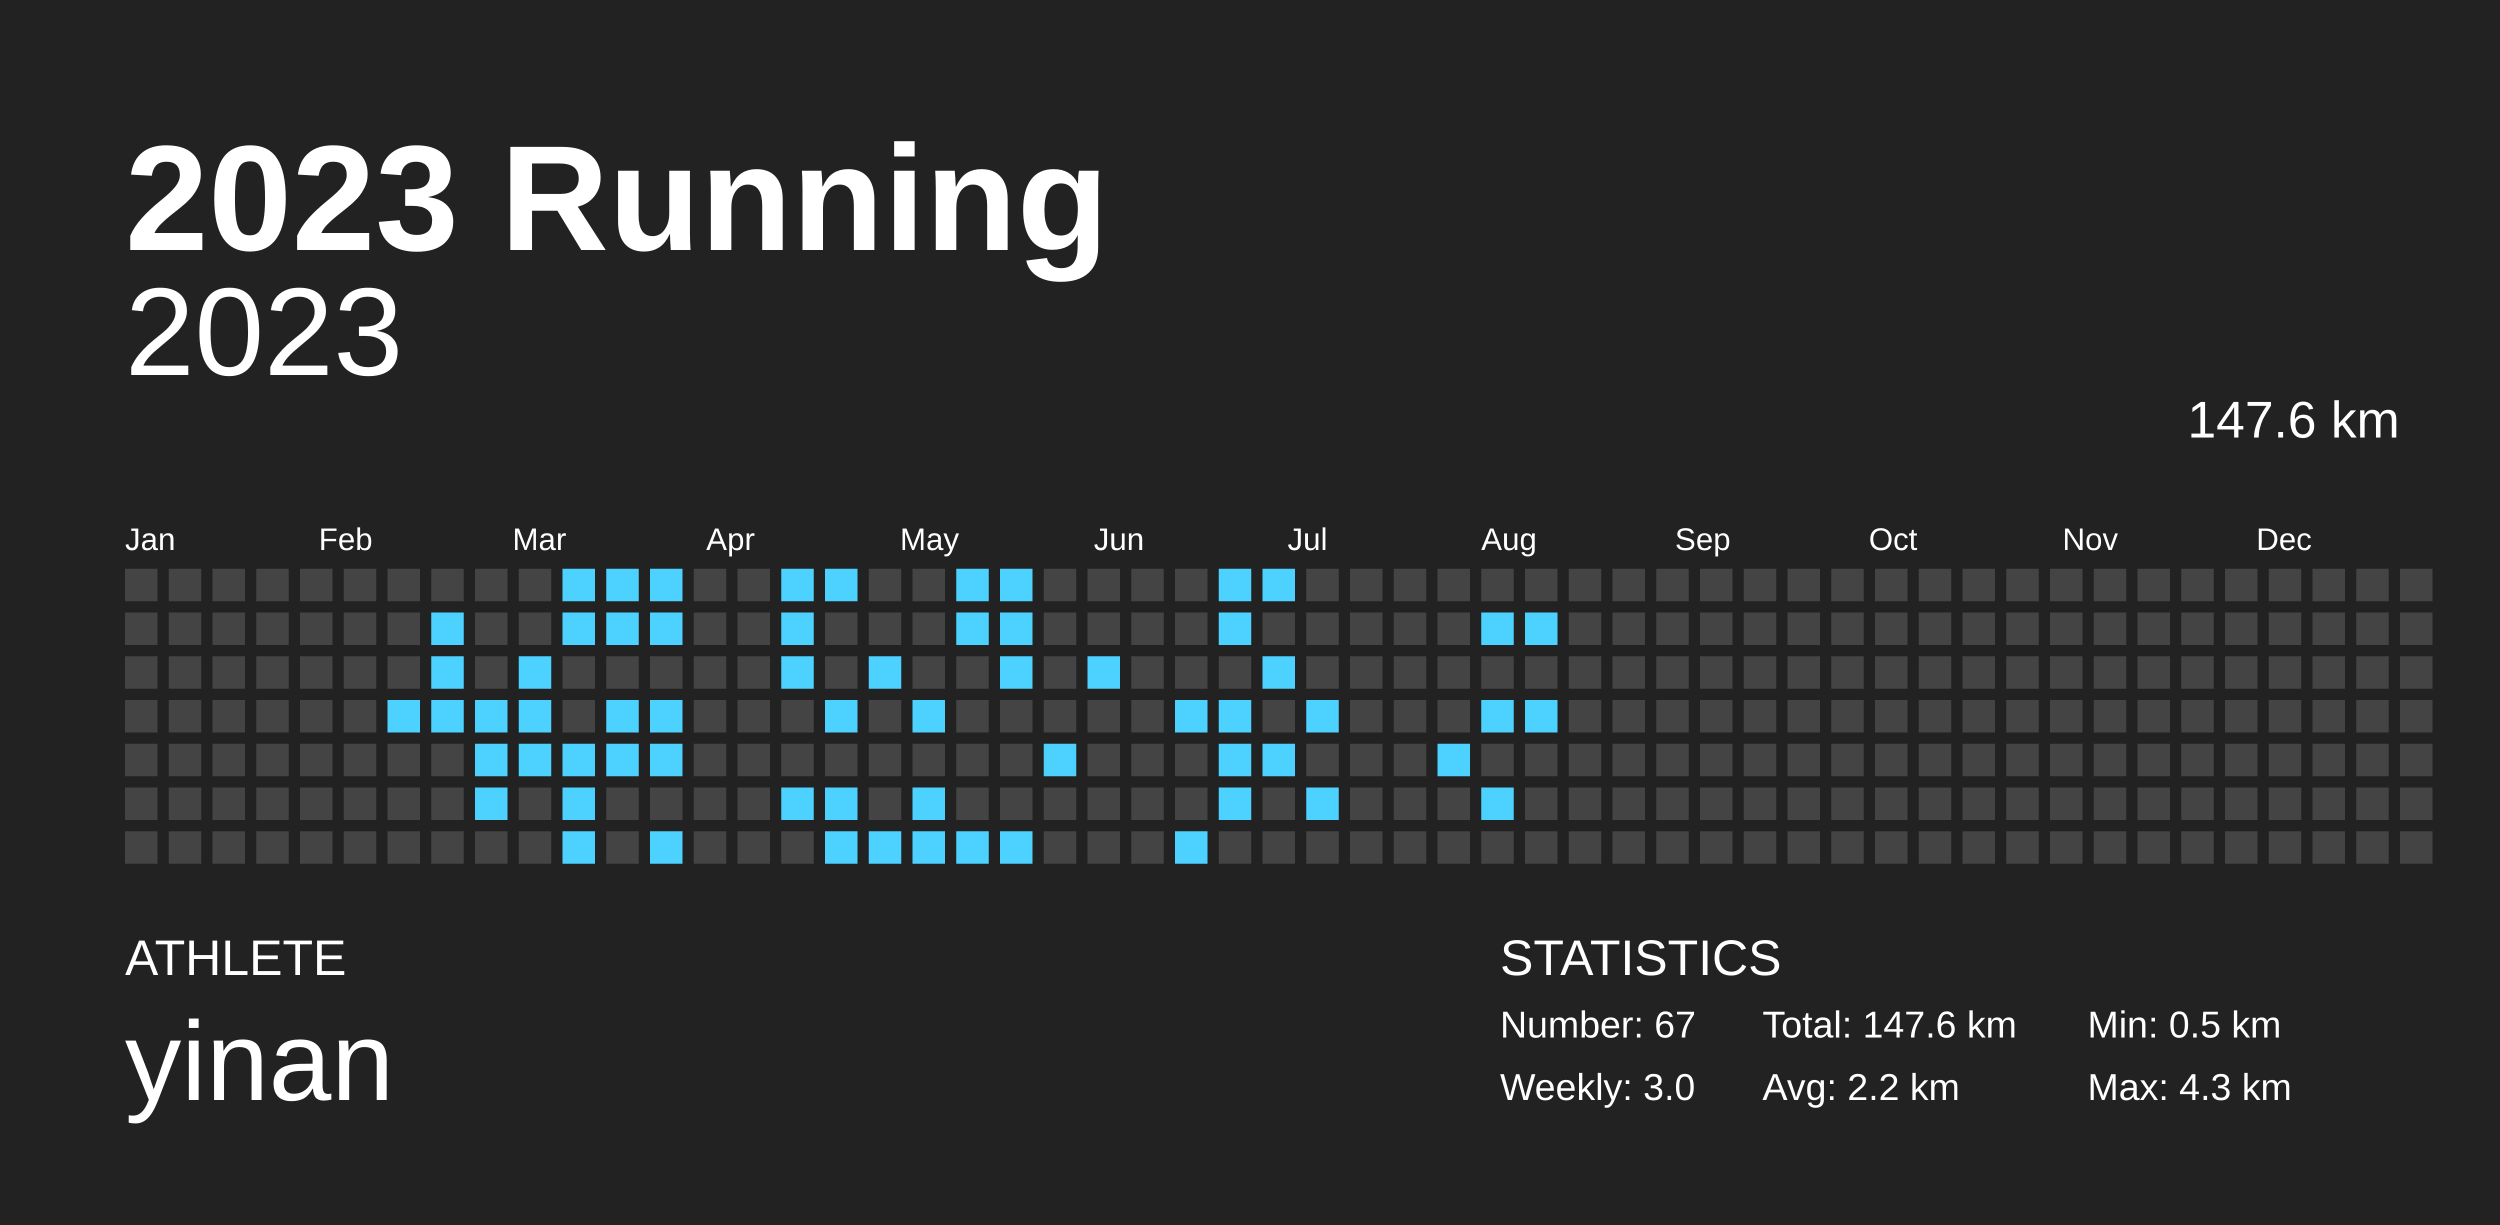
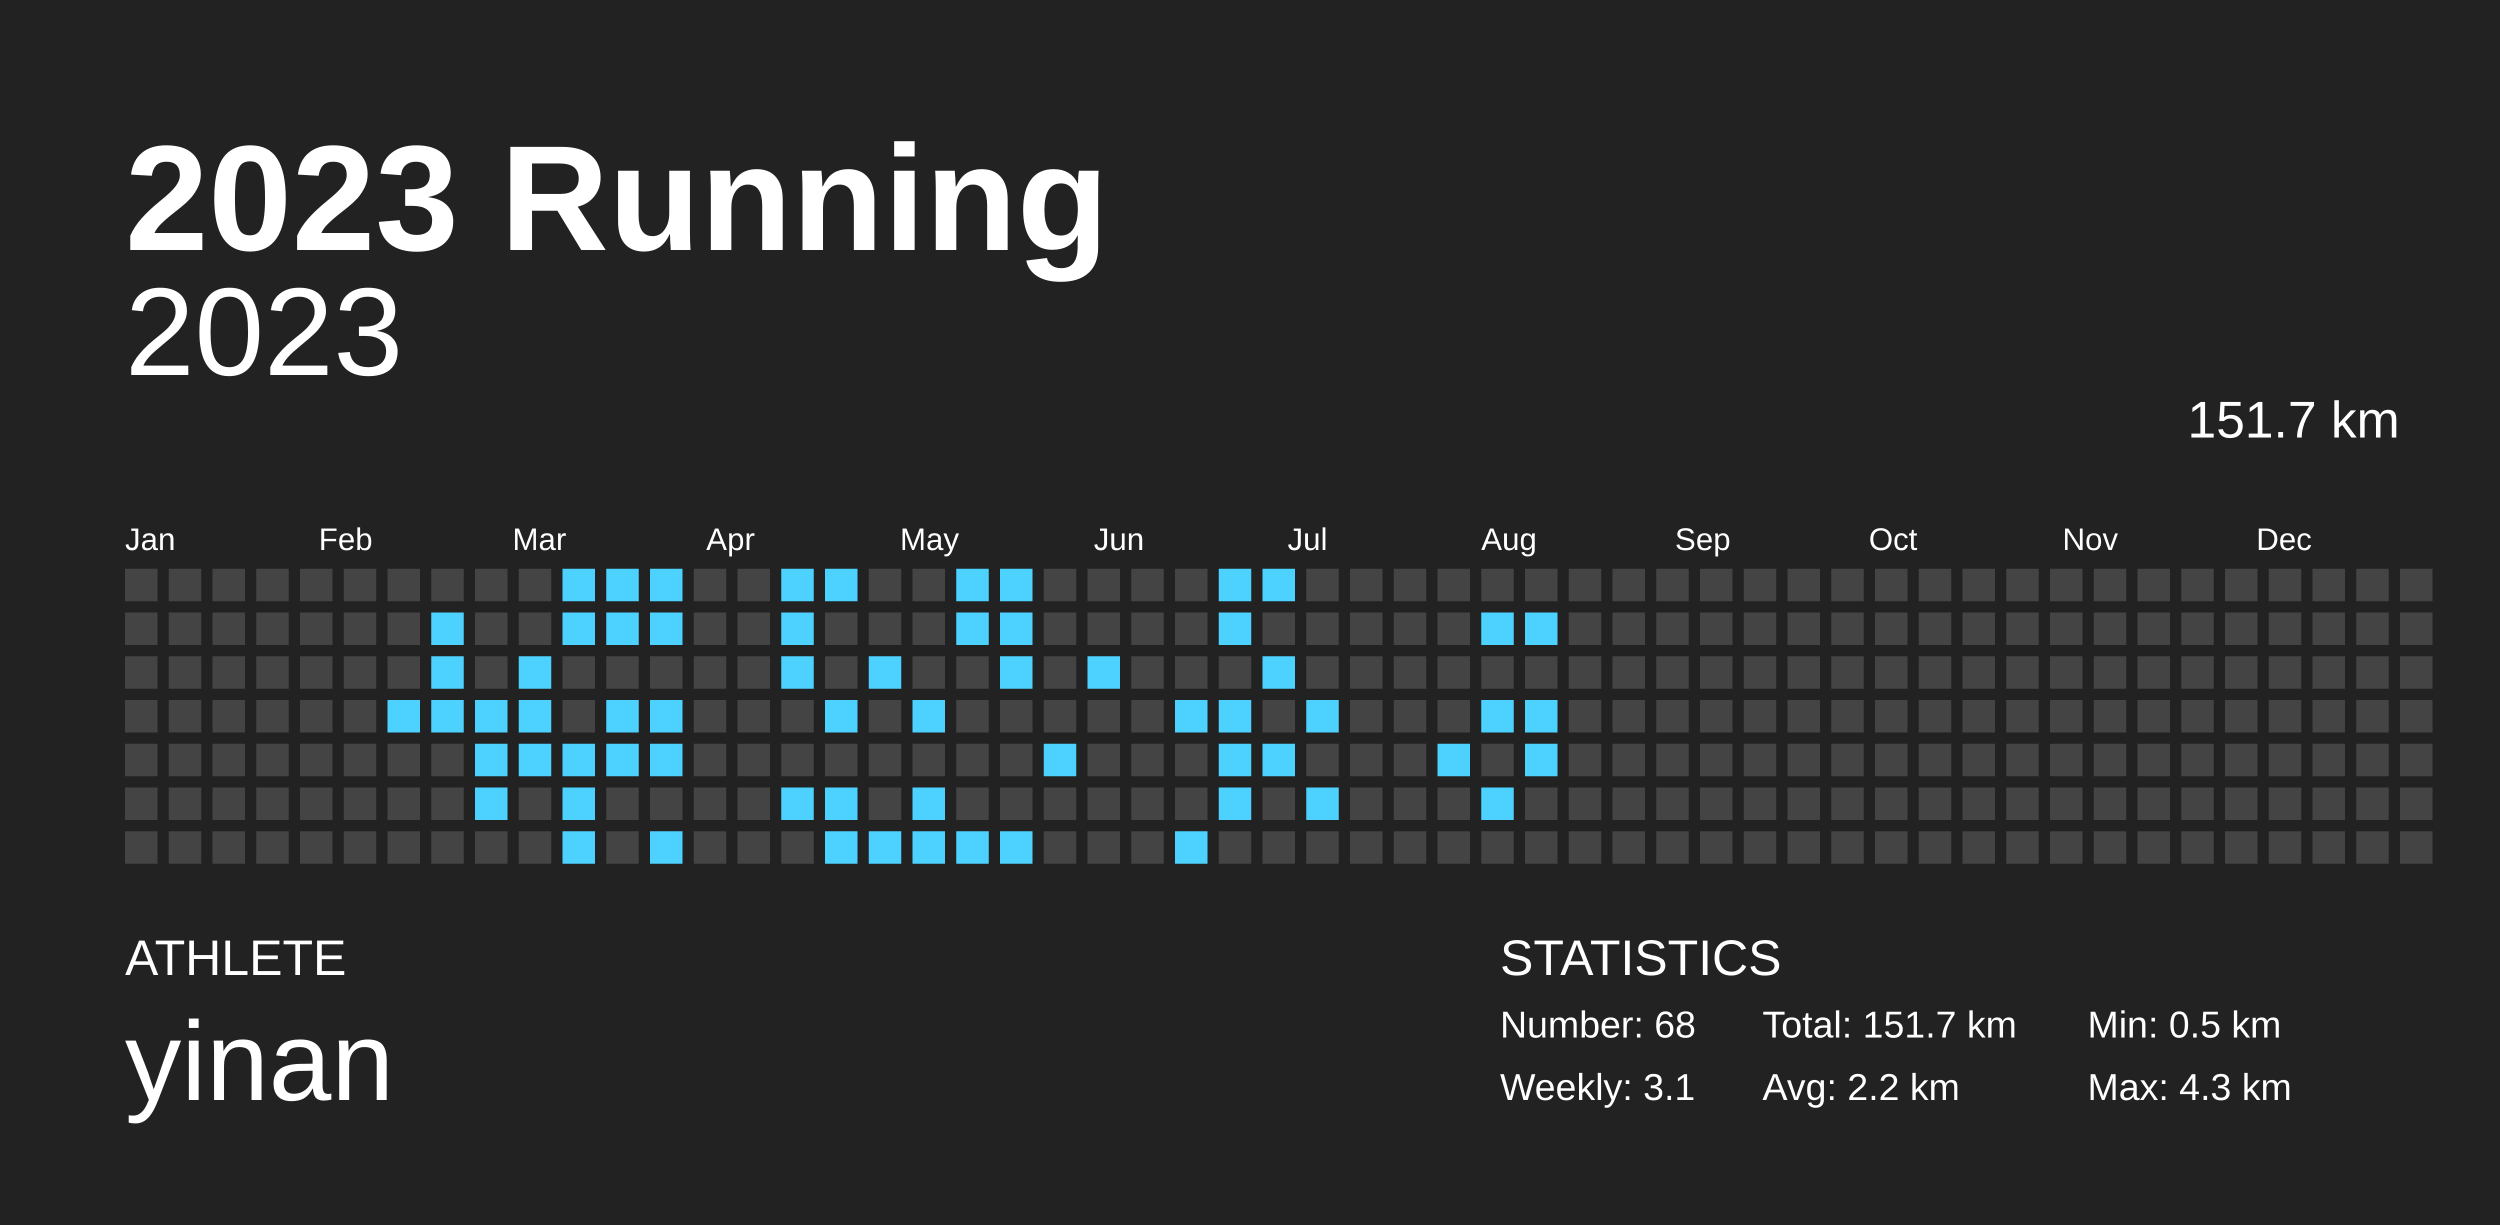
<svg xmlns="http://www.w3.org/2000/svg" baseProfile="full" height="98mm" version="1.1" viewBox="0,0,200,98" width="200mm">
  <defs />
  <rect fill="#222222" height="98" width="200" x="0" y="0" />
  <text fill="#FFFFFF" style="font-size:12px; font-family:Arial; font-weight:bold;" x="10" y="20">2023 Running</text>
  <text fill="#FFFFFF" style="font-size:4px; font-family:Arial" x="10" y="78">ATHLETE</text>
  <text fill="#FFFFFF" style="font-size:9px; font-family:Arial" x="10" y="88">yinan</text>
  <text fill="#FFFFFF" style="font-size:4px; font-family:Arial" x="120" y="78">STATISTICS</text>
-   <text fill="#FFFFFF" style="font-size:3px; font-family:Arial" x="120" y="83">Number: 67</text>
-   <text fill="#FFFFFF" style="font-size:3px; font-family:Arial" x="120" y="88">Weekly: 3.0</text>
-   <text fill="#FFFFFF" style="font-size:3px; font-family:Arial" x="141" y="83">Total: 147.6 km</text>
+   <text fill="#FFFFFF" style="font-size:3px; font-family:Arial" x="120" y="83">Number: 68</text>
+   <text fill="#FFFFFF" style="font-size:3px; font-family:Arial" x="120" y="88">Weekly: 3.1</text>
+   <text fill="#FFFFFF" style="font-size:3px; font-family:Arial" x="141" y="83">Total: 151.7 km</text>
  <text fill="#FFFFFF" style="font-size:3px; font-family:Arial" x="141" y="88">Avg: 2.2 km</text>
  <text fill="#FFFFFF" style="font-size:3px; font-family:Arial" x="167" y="83">Min: 0.5 km</text>
  <text fill="#FFFFFF" style="font-size:3px; font-family:Arial" x="167" y="88">Max: 4.3 km</text>
  <text alignment-baseline="hanging" fill="#FFFFFF" style="font-size:10.0px; font-family:Arial;" x="10" y="30">2023</text>
-   <text alignment-baseline="hanging" fill="#FFFFFF" style="font-size:4.125px; font-family:Arial;" x="175" y="35">147.6 km</text>
+   <text alignment-baseline="hanging" fill="#FFFFFF" style="font-size:4.125px; font-family:Arial;" x="175" y="35">151.7 km</text>
  <text fill="#FFFFFF" style="font-size:2.5px; font-family:Arial" x="10.0" y="44">Jan</text>
  <text fill="#FFFFFF" style="font-size:2.5px; font-family:Arial" x="25.5" y="44">Feb</text>
  <text fill="#FFFFFF" style="font-size:2.5px; font-family:Arial" x="41.0" y="44">Mar</text>
  <text fill="#FFFFFF" style="font-size:2.5px; font-family:Arial" x="56.5" y="44">Apr</text>
  <text fill="#FFFFFF" style="font-size:2.5px; font-family:Arial" x="72.0" y="44">May</text>
  <text fill="#FFFFFF" style="font-size:2.5px; font-family:Arial" x="87.5" y="44">Jun</text>
  <text fill="#FFFFFF" style="font-size:2.5px; font-family:Arial" x="103.0" y="44">Jul</text>
  <text fill="#FFFFFF" style="font-size:2.5px; font-family:Arial" x="118.5" y="44">Aug</text>
  <text fill="#FFFFFF" style="font-size:2.5px; font-family:Arial" x="134.0" y="44">Sep</text>
  <text fill="#FFFFFF" style="font-size:2.5px; font-family:Arial" x="149.5" y="44">Oct</text>
  <text fill="#FFFFFF" style="font-size:2.5px; font-family:Arial" x="165.0" y="44">Nov</text>
  <text fill="#FFFFFF" style="font-size:2.5px; font-family:Arial" x="180.5" y="44">Dec</text>
  <rect fill="#444444" height="2.6" width="2.6" x="10.0" y="45.5" />
  <rect fill="#444444" height="2.6" width="2.6" x="10.0" y="49.0" />
  <rect fill="#444444" height="2.6" width="2.6" x="10.0" y="52.5" />
  <rect fill="#444444" height="2.6" width="2.6" x="10.0" y="56.0" />
  <rect fill="#444444" height="2.6" width="2.6" x="10.0" y="59.5" />
  <rect fill="#444444" height="2.6" width="2.6" x="10.0" y="63.0" />
  <rect fill="#444444" height="2.6" width="2.6" x="10.0" y="66.5" />
  <rect fill="#444444" height="2.6" width="2.6" x="13.5" y="45.5" />
  <rect fill="#444444" height="2.6" width="2.6" x="13.5" y="49.0" />
  <rect fill="#444444" height="2.6" width="2.6" x="13.5" y="52.5" />
  <rect fill="#444444" height="2.6" width="2.6" x="13.5" y="56.0" />
  <rect fill="#444444" height="2.6" width="2.6" x="13.5" y="59.5" />
  <rect fill="#444444" height="2.6" width="2.6" x="13.5" y="63.0" />
  <rect fill="#444444" height="2.6" width="2.6" x="13.5" y="66.5" />
  <rect fill="#444444" height="2.6" width="2.6" x="17.0" y="45.5" />
  <rect fill="#444444" height="2.6" width="2.6" x="17.0" y="49.0" />
  <rect fill="#444444" height="2.6" width="2.6" x="17.0" y="52.5" />
  <rect fill="#444444" height="2.6" width="2.6" x="17.0" y="56.0" />
  <rect fill="#444444" height="2.6" width="2.6" x="17.0" y="59.5" />
  <rect fill="#444444" height="2.6" width="2.6" x="17.0" y="63.0" />
  <rect fill="#444444" height="2.6" width="2.6" x="17.0" y="66.5" />
  <rect fill="#444444" height="2.6" width="2.6" x="20.5" y="45.5" />
  <rect fill="#444444" height="2.6" width="2.6" x="20.5" y="49.0" />
  <rect fill="#444444" height="2.6" width="2.6" x="20.5" y="52.5" />
  <rect fill="#444444" height="2.6" width="2.6" x="20.5" y="56.0" />
  <rect fill="#444444" height="2.6" width="2.6" x="20.5" y="59.5" />
  <rect fill="#444444" height="2.6" width="2.6" x="20.5" y="63.0" />
  <rect fill="#444444" height="2.6" width="2.6" x="20.5" y="66.5" />
  <rect fill="#444444" height="2.6" width="2.6" x="24.0" y="45.5" />
  <rect fill="#444444" height="2.6" width="2.6" x="24.0" y="49.0" />
  <rect fill="#444444" height="2.6" width="2.6" x="24.0" y="52.5" />
  <rect fill="#444444" height="2.6" width="2.6" x="24.0" y="56.0" />
  <rect fill="#444444" height="2.6" width="2.6" x="24.0" y="59.5" />
  <rect fill="#444444" height="2.6" width="2.6" x="24.0" y="63.0" />
  <rect fill="#444444" height="2.6" width="2.6" x="24.0" y="66.5" />
  <rect fill="#444444" height="2.6" width="2.6" x="27.5" y="45.5" />
  <rect fill="#444444" height="2.6" width="2.6" x="27.5" y="49.0" />
  <rect fill="#444444" height="2.6" width="2.6" x="27.5" y="52.5" />
  <rect fill="#444444" height="2.6" width="2.6" x="27.5" y="56.0" />
  <rect fill="#444444" height="2.6" width="2.6" x="27.5" y="59.5" />
  <rect fill="#444444" height="2.6" width="2.6" x="27.5" y="63.0" />
  <rect fill="#444444" height="2.6" width="2.6" x="27.5" y="66.5" />
  <rect fill="#444444" height="2.6" width="2.6" x="31.0" y="45.5" />
  <rect fill="#444444" height="2.6" width="2.6" x="31.0" y="49.0" />
  <rect fill="#444444" height="2.6" width="2.6" x="31.0" y="52.5" />
  <rect fill="#4dd2ff" height="2.6" width="2.6" x="31.0" y="56.0" />
  <rect fill="#444444" height="2.6" width="2.6" x="31.0" y="59.5" />
  <rect fill="#444444" height="2.6" width="2.6" x="31.0" y="63.0" />
  <rect fill="#444444" height="2.6" width="2.6" x="31.0" y="66.5" />
  <rect fill="#444444" height="2.6" width="2.6" x="34.5" y="45.5" />
  <rect fill="#4dd2ff" height="2.6" width="2.6" x="34.5" y="49.0" />
  <rect fill="#4dd2ff" height="2.6" width="2.6" x="34.5" y="52.5" />
  <rect fill="#4dd2ff" height="2.6" width="2.6" x="34.5" y="56.0" />
  <rect fill="#444444" height="2.6" width="2.6" x="34.5" y="59.5" />
  <rect fill="#444444" height="2.6" width="2.6" x="34.5" y="63.0" />
  <rect fill="#444444" height="2.6" width="2.6" x="34.5" y="66.5" />
  <rect fill="#444444" height="2.6" width="2.6" x="38.0" y="45.5" />
  <rect fill="#444444" height="2.6" width="2.6" x="38.0" y="49.0" />
  <rect fill="#444444" height="2.6" width="2.6" x="38.0" y="52.5" />
  <rect fill="#4dd2ff" height="2.6" width="2.6" x="38.0" y="56.0" />
  <rect fill="#4dd2ff" height="2.6" width="2.6" x="38.0" y="59.5" />
  <rect fill="#4dd2ff" height="2.6" width="2.6" x="38.0" y="63.0" />
  <rect fill="#444444" height="2.6" width="2.6" x="38.0" y="66.5" />
  <rect fill="#444444" height="2.6" width="2.6" x="41.5" y="45.5" />
  <rect fill="#444444" height="2.6" width="2.6" x="41.5" y="49.0" />
  <rect fill="#4dd2ff" height="2.6" width="2.6" x="41.5" y="52.5" />
  <rect fill="#4dd2ff" height="2.6" width="2.6" x="41.5" y="56.0" />
  <rect fill="#4dd2ff" height="2.6" width="2.6" x="41.5" y="59.5" />
  <rect fill="#444444" height="2.6" width="2.6" x="41.5" y="63.0" />
  <rect fill="#444444" height="2.6" width="2.6" x="41.5" y="66.5" />
  <rect fill="#4dd2ff" height="2.6" width="2.6" x="45.0" y="45.5" />
  <rect fill="#4dd2ff" height="2.6" width="2.6" x="45.0" y="49.0" />
  <rect fill="#444444" height="2.6" width="2.6" x="45.0" y="52.5" />
  <rect fill="#444444" height="2.6" width="2.6" x="45.0" y="56.0" />
  <rect fill="#4dd2ff" height="2.6" width="2.6" x="45.0" y="59.5" />
  <rect fill="#4dd2ff" height="2.6" width="2.6" x="45.0" y="63.0" />
  <rect fill="#4dd2ff" height="2.6" width="2.6" x="45.0" y="66.5" />
  <rect fill="#4dd2ff" height="2.6" width="2.6" x="48.5" y="45.5" />
  <rect fill="#4dd2ff" height="2.6" width="2.6" x="48.5" y="49.0" />
  <rect fill="#444444" height="2.6" width="2.6" x="48.5" y="52.5" />
  <rect fill="#4dd2ff" height="2.6" width="2.6" x="48.5" y="56.0" />
  <rect fill="#4dd2ff" height="2.6" width="2.6" x="48.5" y="59.5" />
  <rect fill="#444444" height="2.6" width="2.6" x="48.5" y="63.0" />
  <rect fill="#444444" height="2.6" width="2.6" x="48.5" y="66.5" />
  <rect fill="#4dd2ff" height="2.6" width="2.6" x="52.0" y="45.5" />
  <rect fill="#4dd2ff" height="2.6" width="2.6" x="52.0" y="49.0" />
  <rect fill="#444444" height="2.6" width="2.6" x="52.0" y="52.5" />
  <rect fill="#4dd2ff" height="2.6" width="2.6" x="52.0" y="56.0" />
  <rect fill="#4dd2ff" height="2.6" width="2.6" x="52.0" y="59.5" />
  <rect fill="#444444" height="2.6" width="2.6" x="52.0" y="63.0" />
  <rect fill="#4dd2ff" height="2.6" width="2.6" x="52.0" y="66.5" />
  <rect fill="#444444" height="2.6" width="2.6" x="55.5" y="45.5" />
  <rect fill="#444444" height="2.6" width="2.6" x="55.5" y="49.0" />
  <rect fill="#444444" height="2.6" width="2.6" x="55.5" y="52.5" />
  <rect fill="#444444" height="2.6" width="2.6" x="55.5" y="56.0" />
  <rect fill="#444444" height="2.6" width="2.6" x="55.5" y="59.5" />
  <rect fill="#444444" height="2.6" width="2.6" x="55.5" y="63.0" />
  <rect fill="#444444" height="2.6" width="2.6" x="55.5" y="66.5" />
  <rect fill="#444444" height="2.6" width="2.6" x="59.0" y="45.5" />
  <rect fill="#444444" height="2.6" width="2.6" x="59.0" y="49.0" />
  <rect fill="#444444" height="2.6" width="2.6" x="59.0" y="52.5" />
  <rect fill="#444444" height="2.6" width="2.6" x="59.0" y="56.0" />
  <rect fill="#444444" height="2.6" width="2.6" x="59.0" y="59.5" />
  <rect fill="#444444" height="2.6" width="2.6" x="59.0" y="63.0" />
  <rect fill="#444444" height="2.6" width="2.6" x="59.0" y="66.5" />
  <rect fill="#4dd2ff" height="2.6" width="2.6" x="62.5" y="45.5" />
  <rect fill="#4dd2ff" height="2.6" width="2.6" x="62.5" y="49.0" />
  <rect fill="#4dd2ff" height="2.6" width="2.6" x="62.5" y="52.5" />
  <rect fill="#444444" height="2.6" width="2.6" x="62.5" y="56.0" />
  <rect fill="#444444" height="2.6" width="2.6" x="62.5" y="59.5" />
  <rect fill="#4dd2ff" height="2.6" width="2.6" x="62.5" y="63.0" />
  <rect fill="#444444" height="2.6" width="2.6" x="62.5" y="66.5" />
  <rect fill="#4dd2ff" height="2.6" width="2.6" x="66.0" y="45.5" />
  <rect fill="#444444" height="2.6" width="2.6" x="66.0" y="49.0" />
  <rect fill="#444444" height="2.6" width="2.6" x="66.0" y="52.5" />
  <rect fill="#4dd2ff" height="2.6" width="2.6" x="66.0" y="56.0" />
  <rect fill="#444444" height="2.6" width="2.6" x="66.0" y="59.5" />
  <rect fill="#4dd2ff" height="2.6" width="2.6" x="66.0" y="63.0" />
  <rect fill="#4dd2ff" height="2.6" width="2.6" x="66.0" y="66.5" />
  <rect fill="#444444" height="2.6" width="2.6" x="69.5" y="45.5" />
  <rect fill="#444444" height="2.6" width="2.6" x="69.5" y="49.0" />
  <rect fill="#4dd2ff" height="2.6" width="2.6" x="69.5" y="52.5" />
  <rect fill="#444444" height="2.6" width="2.6" x="69.5" y="56.0" />
  <rect fill="#444444" height="2.6" width="2.6" x="69.5" y="59.5" />
  <rect fill="#444444" height="2.6" width="2.6" x="69.5" y="63.0" />
  <rect fill="#4dd2ff" height="2.6" width="2.6" x="69.5" y="66.5" />
  <rect fill="#444444" height="2.6" width="2.6" x="73.0" y="45.5" />
  <rect fill="#444444" height="2.6" width="2.6" x="73.0" y="49.0" />
  <rect fill="#444444" height="2.6" width="2.6" x="73.0" y="52.5" />
  <rect fill="#4dd2ff" height="2.6" width="2.6" x="73.0" y="56.0" />
  <rect fill="#444444" height="2.6" width="2.6" x="73.0" y="59.5" />
  <rect fill="#4dd2ff" height="2.6" width="2.6" x="73.0" y="63.0" />
  <rect fill="#4dd2ff" height="2.6" width="2.6" x="73.0" y="66.5" />
  <rect fill="#4dd2ff" height="2.6" width="2.6" x="76.5" y="45.5" />
  <rect fill="#4dd2ff" height="2.6" width="2.6" x="76.5" y="49.0" />
  <rect fill="#444444" height="2.6" width="2.6" x="76.5" y="52.5" />
  <rect fill="#444444" height="2.6" width="2.6" x="76.5" y="56.0" />
  <rect fill="#444444" height="2.6" width="2.6" x="76.5" y="59.5" />
  <rect fill="#444444" height="2.6" width="2.6" x="76.5" y="63.0" />
  <rect fill="#4dd2ff" height="2.6" width="2.6" x="76.5" y="66.5" />
  <rect fill="#4dd2ff" height="2.6" width="2.6" x="80.0" y="45.5" />
  <rect fill="#4dd2ff" height="2.6" width="2.6" x="80.0" y="49.0" />
  <rect fill="#4dd2ff" height="2.6" width="2.6" x="80.0" y="52.5" />
  <rect fill="#444444" height="2.6" width="2.6" x="80.0" y="56.0" />
  <rect fill="#444444" height="2.6" width="2.6" x="80.0" y="59.5" />
  <rect fill="#444444" height="2.6" width="2.6" x="80.0" y="63.0" />
  <rect fill="#4dd2ff" height="2.6" width="2.6" x="80.0" y="66.5" />
  <rect fill="#444444" height="2.6" width="2.6" x="83.5" y="45.5" />
  <rect fill="#444444" height="2.6" width="2.6" x="83.5" y="49.0" />
  <rect fill="#444444" height="2.6" width="2.6" x="83.5" y="52.5" />
  <rect fill="#444444" height="2.6" width="2.6" x="83.5" y="56.0" />
  <rect fill="#4dd2ff" height="2.6" width="2.6" x="83.5" y="59.5" />
  <rect fill="#444444" height="2.6" width="2.6" x="83.5" y="63.0" />
  <rect fill="#444444" height="2.6" width="2.6" x="83.5" y="66.5" />
  <rect fill="#444444" height="2.6" width="2.6" x="87.0" y="45.5" />
  <rect fill="#444444" height="2.6" width="2.6" x="87.0" y="49.0" />
  <rect fill="#4dd2ff" height="2.6" width="2.6" x="87.0" y="52.5" />
  <rect fill="#444444" height="2.6" width="2.6" x="87.0" y="56.0" />
  <rect fill="#444444" height="2.6" width="2.6" x="87.0" y="59.5" />
  <rect fill="#444444" height="2.6" width="2.6" x="87.0" y="63.0" />
  <rect fill="#444444" height="2.6" width="2.6" x="87.0" y="66.5" />
  <rect fill="#444444" height="2.6" width="2.6" x="90.5" y="45.5" />
  <rect fill="#444444" height="2.6" width="2.6" x="90.5" y="49.0" />
  <rect fill="#444444" height="2.6" width="2.6" x="90.5" y="52.5" />
  <rect fill="#444444" height="2.6" width="2.6" x="90.5" y="56.0" />
  <rect fill="#444444" height="2.6" width="2.6" x="90.5" y="59.5" />
  <rect fill="#444444" height="2.6" width="2.6" x="90.5" y="63.0" />
  <rect fill="#444444" height="2.6" width="2.6" x="90.5" y="66.5" />
  <rect fill="#444444" height="2.6" width="2.6" x="94.0" y="45.5" />
  <rect fill="#444444" height="2.6" width="2.6" x="94.0" y="49.0" />
  <rect fill="#444444" height="2.6" width="2.6" x="94.0" y="52.5" />
  <rect fill="#4dd2ff" height="2.6" width="2.6" x="94.0" y="56.0" />
  <rect fill="#444444" height="2.6" width="2.6" x="94.0" y="59.5" />
  <rect fill="#444444" height="2.6" width="2.6" x="94.0" y="63.0" />
  <rect fill="#4dd2ff" height="2.6" width="2.6" x="94.0" y="66.5" />
  <rect fill="#4dd2ff" height="2.6" width="2.6" x="97.5" y="45.5" />
  <rect fill="#4dd2ff" height="2.6" width="2.6" x="97.5" y="49.0" />
  <rect fill="#444444" height="2.6" width="2.6" x="97.5" y="52.5" />
  <rect fill="#4dd2ff" height="2.6" width="2.6" x="97.5" y="56.0" />
  <rect fill="#4dd2ff" height="2.6" width="2.6" x="97.5" y="59.5" />
  <rect fill="#4dd2ff" height="2.6" width="2.6" x="97.5" y="63.0" />
  <rect fill="#444444" height="2.6" width="2.6" x="97.5" y="66.5" />
  <rect fill="#4dd2ff" height="2.6" width="2.6" x="101.0" y="45.5" />
  <rect fill="#444444" height="2.6" width="2.6" x="101.0" y="49.0" />
  <rect fill="#4dd2ff" height="2.6" width="2.6" x="101.0" y="52.5" />
  <rect fill="#444444" height="2.6" width="2.6" x="101.0" y="56.0" />
  <rect fill="#4dd2ff" height="2.6" width="2.6" x="101.0" y="59.5" />
  <rect fill="#444444" height="2.6" width="2.6" x="101.0" y="63.0" />
  <rect fill="#444444" height="2.6" width="2.6" x="101.0" y="66.5" />
  <rect fill="#444444" height="2.6" width="2.6" x="104.5" y="45.5" />
  <rect fill="#444444" height="2.6" width="2.6" x="104.5" y="49.0" />
  <rect fill="#444444" height="2.6" width="2.6" x="104.5" y="52.5" />
  <rect fill="#4dd2ff" height="2.6" width="2.6" x="104.5" y="56.0" />
  <rect fill="#444444" height="2.6" width="2.6" x="104.5" y="59.5" />
  <rect fill="#4dd2ff" height="2.6" width="2.6" x="104.5" y="63.0" />
  <rect fill="#444444" height="2.6" width="2.6" x="104.5" y="66.5" />
  <rect fill="#444444" height="2.6" width="2.6" x="108.0" y="45.5" />
  <rect fill="#444444" height="2.6" width="2.6" x="108.0" y="49.0" />
  <rect fill="#444444" height="2.6" width="2.6" x="108.0" y="52.5" />
  <rect fill="#444444" height="2.6" width="2.6" x="108.0" y="56.0" />
  <rect fill="#444444" height="2.6" width="2.6" x="108.0" y="59.5" />
  <rect fill="#444444" height="2.6" width="2.6" x="108.0" y="63.0" />
  <rect fill="#444444" height="2.6" width="2.6" x="108.0" y="66.5" />
  <rect fill="#444444" height="2.6" width="2.6" x="111.5" y="45.5" />
  <rect fill="#444444" height="2.6" width="2.6" x="111.5" y="49.0" />
  <rect fill="#444444" height="2.6" width="2.6" x="111.5" y="52.5" />
  <rect fill="#444444" height="2.6" width="2.6" x="111.5" y="56.0" />
  <rect fill="#444444" height="2.6" width="2.6" x="111.5" y="59.5" />
  <rect fill="#444444" height="2.6" width="2.6" x="111.5" y="63.0" />
  <rect fill="#444444" height="2.6" width="2.6" x="111.5" y="66.5" />
  <rect fill="#444444" height="2.6" width="2.6" x="115.0" y="45.5" />
  <rect fill="#444444" height="2.6" width="2.6" x="115.0" y="49.0" />
  <rect fill="#444444" height="2.6" width="2.6" x="115.0" y="52.5" />
  <rect fill="#444444" height="2.6" width="2.6" x="115.0" y="56.0" />
  <rect fill="#4dd2ff" height="2.6" width="2.6" x="115.0" y="59.5" />
  <rect fill="#444444" height="2.6" width="2.6" x="115.0" y="63.0" />
  <rect fill="#444444" height="2.6" width="2.6" x="115.0" y="66.5" />
  <rect fill="#444444" height="2.6" width="2.6" x="118.5" y="45.5" />
  <rect fill="#4dd2ff" height="2.6" width="2.6" x="118.5" y="49.0" />
  <rect fill="#444444" height="2.6" width="2.6" x="118.5" y="52.5" />
  <rect fill="#4dd2ff" height="2.6" width="2.6" x="118.5" y="56.0" />
  <rect fill="#444444" height="2.6" width="2.6" x="118.5" y="59.5" />
  <rect fill="#4dd2ff" height="2.6" width="2.6" x="118.5" y="63.0" />
  <rect fill="#444444" height="2.6" width="2.6" x="118.5" y="66.5" />
  <rect fill="#444444" height="2.6" width="2.6" x="122.0" y="45.5" />
  <rect fill="#4dd2ff" height="2.6" width="2.6" x="122.0" y="49.0" />
  <rect fill="#444444" height="2.6" width="2.6" x="122.0" y="52.5" />
  <rect fill="#4dd2ff" height="2.6" width="2.6" x="122.0" y="56.0" />
-   <rect fill="#444444" height="2.6" width="2.6" x="122.0" y="59.5" />
+   <rect fill="#4dd2ff" height="2.6" width="2.6" x="122.0" y="59.5" />
  <rect fill="#444444" height="2.6" width="2.6" x="122.0" y="63.0" />
  <rect fill="#444444" height="2.6" width="2.6" x="122.0" y="66.5" />
  <rect fill="#444444" height="2.6" width="2.6" x="125.5" y="45.5" />
  <rect fill="#444444" height="2.6" width="2.6" x="125.5" y="49.0" />
  <rect fill="#444444" height="2.6" width="2.6" x="125.5" y="52.5" />
  <rect fill="#444444" height="2.6" width="2.6" x="125.5" y="56.0" />
  <rect fill="#444444" height="2.6" width="2.6" x="125.5" y="59.5" />
  <rect fill="#444444" height="2.6" width="2.6" x="125.5" y="63.0" />
  <rect fill="#444444" height="2.6" width="2.6" x="125.5" y="66.5" />
  <rect fill="#444444" height="2.6" width="2.6" x="129.0" y="45.5" />
  <rect fill="#444444" height="2.6" width="2.6" x="129.0" y="49.0" />
  <rect fill="#444444" height="2.6" width="2.6" x="129.0" y="52.5" />
  <rect fill="#444444" height="2.6" width="2.6" x="129.0" y="56.0" />
  <rect fill="#444444" height="2.6" width="2.6" x="129.0" y="59.5" />
  <rect fill="#444444" height="2.6" width="2.6" x="129.0" y="63.0" />
  <rect fill="#444444" height="2.6" width="2.6" x="129.0" y="66.5" />
  <rect fill="#444444" height="2.6" width="2.6" x="132.5" y="45.5" />
  <rect fill="#444444" height="2.6" width="2.6" x="132.5" y="49.0" />
  <rect fill="#444444" height="2.6" width="2.6" x="132.5" y="52.5" />
  <rect fill="#444444" height="2.6" width="2.6" x="132.5" y="56.0" />
  <rect fill="#444444" height="2.6" width="2.6" x="132.5" y="59.5" />
  <rect fill="#444444" height="2.6" width="2.6" x="132.5" y="63.0" />
  <rect fill="#444444" height="2.6" width="2.6" x="132.5" y="66.5" />
  <rect fill="#444444" height="2.6" width="2.6" x="136.0" y="45.5" />
  <rect fill="#444444" height="2.6" width="2.6" x="136.0" y="49.0" />
  <rect fill="#444444" height="2.6" width="2.6" x="136.0" y="52.5" />
  <rect fill="#444444" height="2.6" width="2.6" x="136.0" y="56.0" />
  <rect fill="#444444" height="2.6" width="2.6" x="136.0" y="59.5" />
  <rect fill="#444444" height="2.6" width="2.6" x="136.0" y="63.0" />
  <rect fill="#444444" height="2.6" width="2.6" x="136.0" y="66.5" />
  <rect fill="#444444" height="2.6" width="2.6" x="139.5" y="45.5" />
  <rect fill="#444444" height="2.6" width="2.6" x="139.5" y="49.0" />
  <rect fill="#444444" height="2.6" width="2.6" x="139.5" y="52.5" />
  <rect fill="#444444" height="2.6" width="2.6" x="139.5" y="56.0" />
  <rect fill="#444444" height="2.6" width="2.6" x="139.5" y="59.5" />
  <rect fill="#444444" height="2.6" width="2.6" x="139.5" y="63.0" />
  <rect fill="#444444" height="2.6" width="2.6" x="139.5" y="66.5" />
  <rect fill="#444444" height="2.6" width="2.6" x="143.0" y="45.5" />
  <rect fill="#444444" height="2.6" width="2.6" x="143.0" y="49.0" />
  <rect fill="#444444" height="2.6" width="2.6" x="143.0" y="52.5" />
  <rect fill="#444444" height="2.6" width="2.6" x="143.0" y="56.0" />
  <rect fill="#444444" height="2.6" width="2.6" x="143.0" y="59.5" />
  <rect fill="#444444" height="2.6" width="2.6" x="143.0" y="63.0" />
  <rect fill="#444444" height="2.6" width="2.6" x="143.0" y="66.5" />
  <rect fill="#444444" height="2.6" width="2.6" x="146.5" y="45.5" />
  <rect fill="#444444" height="2.6" width="2.6" x="146.5" y="49.0" />
  <rect fill="#444444" height="2.6" width="2.6" x="146.5" y="52.5" />
  <rect fill="#444444" height="2.6" width="2.6" x="146.5" y="56.0" />
  <rect fill="#444444" height="2.6" width="2.6" x="146.5" y="59.5" />
  <rect fill="#444444" height="2.6" width="2.6" x="146.5" y="63.0" />
  <rect fill="#444444" height="2.6" width="2.6" x="146.5" y="66.5" />
  <rect fill="#444444" height="2.6" width="2.6" x="150.0" y="45.5" />
  <rect fill="#444444" height="2.6" width="2.6" x="150.0" y="49.0" />
  <rect fill="#444444" height="2.6" width="2.6" x="150.0" y="52.5" />
  <rect fill="#444444" height="2.6" width="2.6" x="150.0" y="56.0" />
  <rect fill="#444444" height="2.6" width="2.6" x="150.0" y="59.5" />
  <rect fill="#444444" height="2.6" width="2.6" x="150.0" y="63.0" />
  <rect fill="#444444" height="2.6" width="2.6" x="150.0" y="66.5" />
  <rect fill="#444444" height="2.6" width="2.6" x="153.5" y="45.5" />
  <rect fill="#444444" height="2.6" width="2.6" x="153.5" y="49.0" />
  <rect fill="#444444" height="2.6" width="2.6" x="153.5" y="52.5" />
  <rect fill="#444444" height="2.6" width="2.6" x="153.5" y="56.0" />
  <rect fill="#444444" height="2.6" width="2.6" x="153.5" y="59.5" />
  <rect fill="#444444" height="2.6" width="2.6" x="153.5" y="63.0" />
  <rect fill="#444444" height="2.6" width="2.6" x="153.5" y="66.5" />
  <rect fill="#444444" height="2.6" width="2.6" x="157.0" y="45.5" />
  <rect fill="#444444" height="2.6" width="2.6" x="157.0" y="49.0" />
  <rect fill="#444444" height="2.6" width="2.6" x="157.0" y="52.5" />
  <rect fill="#444444" height="2.6" width="2.6" x="157.0" y="56.0" />
  <rect fill="#444444" height="2.6" width="2.6" x="157.0" y="59.5" />
  <rect fill="#444444" height="2.6" width="2.6" x="157.0" y="63.0" />
  <rect fill="#444444" height="2.6" width="2.6" x="157.0" y="66.5" />
  <rect fill="#444444" height="2.6" width="2.6" x="160.5" y="45.5" />
  <rect fill="#444444" height="2.6" width="2.6" x="160.5" y="49.0" />
  <rect fill="#444444" height="2.6" width="2.6" x="160.5" y="52.5" />
  <rect fill="#444444" height="2.6" width="2.6" x="160.5" y="56.0" />
  <rect fill="#444444" height="2.6" width="2.6" x="160.5" y="59.5" />
  <rect fill="#444444" height="2.6" width="2.6" x="160.5" y="63.0" />
  <rect fill="#444444" height="2.6" width="2.6" x="160.5" y="66.5" />
  <rect fill="#444444" height="2.6" width="2.6" x="164.0" y="45.5" />
  <rect fill="#444444" height="2.6" width="2.6" x="164.0" y="49.0" />
  <rect fill="#444444" height="2.6" width="2.6" x="164.0" y="52.5" />
  <rect fill="#444444" height="2.6" width="2.6" x="164.0" y="56.0" />
  <rect fill="#444444" height="2.6" width="2.6" x="164.0" y="59.5" />
  <rect fill="#444444" height="2.6" width="2.6" x="164.0" y="63.0" />
  <rect fill="#444444" height="2.6" width="2.6" x="164.0" y="66.5" />
  <rect fill="#444444" height="2.6" width="2.6" x="167.5" y="45.5" />
  <rect fill="#444444" height="2.6" width="2.6" x="167.5" y="49.0" />
  <rect fill="#444444" height="2.6" width="2.6" x="167.5" y="52.5" />
  <rect fill="#444444" height="2.6" width="2.6" x="167.5" y="56.0" />
  <rect fill="#444444" height="2.6" width="2.6" x="167.5" y="59.5" />
  <rect fill="#444444" height="2.6" width="2.6" x="167.5" y="63.0" />
  <rect fill="#444444" height="2.6" width="2.6" x="167.5" y="66.5" />
  <rect fill="#444444" height="2.6" width="2.6" x="171.0" y="45.5" />
  <rect fill="#444444" height="2.6" width="2.6" x="171.0" y="49.0" />
  <rect fill="#444444" height="2.6" width="2.6" x="171.0" y="52.5" />
  <rect fill="#444444" height="2.6" width="2.6" x="171.0" y="56.0" />
  <rect fill="#444444" height="2.6" width="2.6" x="171.0" y="59.5" />
  <rect fill="#444444" height="2.6" width="2.6" x="171.0" y="63.0" />
  <rect fill="#444444" height="2.6" width="2.6" x="171.0" y="66.5" />
  <rect fill="#444444" height="2.6" width="2.6" x="174.5" y="45.5" />
  <rect fill="#444444" height="2.6" width="2.6" x="174.5" y="49.0" />
  <rect fill="#444444" height="2.6" width="2.6" x="174.5" y="52.5" />
  <rect fill="#444444" height="2.6" width="2.6" x="174.5" y="56.0" />
  <rect fill="#444444" height="2.6" width="2.6" x="174.5" y="59.5" />
  <rect fill="#444444" height="2.6" width="2.6" x="174.5" y="63.0" />
  <rect fill="#444444" height="2.6" width="2.6" x="174.5" y="66.5" />
  <rect fill="#444444" height="2.6" width="2.6" x="178.0" y="45.5" />
  <rect fill="#444444" height="2.6" width="2.6" x="178.0" y="49.0" />
  <rect fill="#444444" height="2.6" width="2.6" x="178.0" y="52.5" />
  <rect fill="#444444" height="2.6" width="2.6" x="178.0" y="56.0" />
  <rect fill="#444444" height="2.6" width="2.6" x="178.0" y="59.5" />
  <rect fill="#444444" height="2.6" width="2.6" x="178.0" y="63.0" />
  <rect fill="#444444" height="2.6" width="2.6" x="178.0" y="66.5" />
  <rect fill="#444444" height="2.6" width="2.6" x="181.5" y="45.5" />
  <rect fill="#444444" height="2.6" width="2.6" x="181.5" y="49.0" />
  <rect fill="#444444" height="2.6" width="2.6" x="181.5" y="52.5" />
  <rect fill="#444444" height="2.6" width="2.6" x="181.5" y="56.0" />
  <rect fill="#444444" height="2.6" width="2.6" x="181.5" y="59.5" />
  <rect fill="#444444" height="2.6" width="2.6" x="181.5" y="63.0" />
  <rect fill="#444444" height="2.6" width="2.6" x="181.5" y="66.5" />
  <rect fill="#444444" height="2.6" width="2.6" x="185.0" y="45.5" />
  <rect fill="#444444" height="2.6" width="2.6" x="185.0" y="49.0" />
  <rect fill="#444444" height="2.6" width="2.6" x="185.0" y="52.5" />
  <rect fill="#444444" height="2.6" width="2.6" x="185.0" y="56.0" />
  <rect fill="#444444" height="2.6" width="2.6" x="185.0" y="59.5" />
  <rect fill="#444444" height="2.6" width="2.6" x="185.0" y="63.0" />
  <rect fill="#444444" height="2.6" width="2.6" x="185.0" y="66.5" />
  <rect fill="#444444" height="2.6" width="2.6" x="188.5" y="45.5" />
  <rect fill="#444444" height="2.6" width="2.6" x="188.5" y="49.0" />
  <rect fill="#444444" height="2.6" width="2.6" x="188.5" y="52.5" />
  <rect fill="#444444" height="2.6" width="2.6" x="188.5" y="56.0" />
  <rect fill="#444444" height="2.6" width="2.6" x="188.5" y="59.5" />
  <rect fill="#444444" height="2.6" width="2.6" x="188.5" y="63.0" />
  <rect fill="#444444" height="2.6" width="2.6" x="188.5" y="66.5" />
  <rect fill="#444444" height="2.6" width="2.6" x="192.0" y="45.5" />
  <rect fill="#444444" height="2.6" width="2.6" x="192.0" y="49.0" />
  <rect fill="#444444" height="2.6" width="2.6" x="192.0" y="52.5" />
  <rect fill="#444444" height="2.6" width="2.6" x="192.0" y="56.0" />
  <rect fill="#444444" height="2.6" width="2.6" x="192.0" y="59.5" />
  <rect fill="#444444" height="2.6" width="2.6" x="192.0" y="63.0" />
  <rect fill="#444444" height="2.6" width="2.6" x="192.0" y="66.5" />
</svg>
